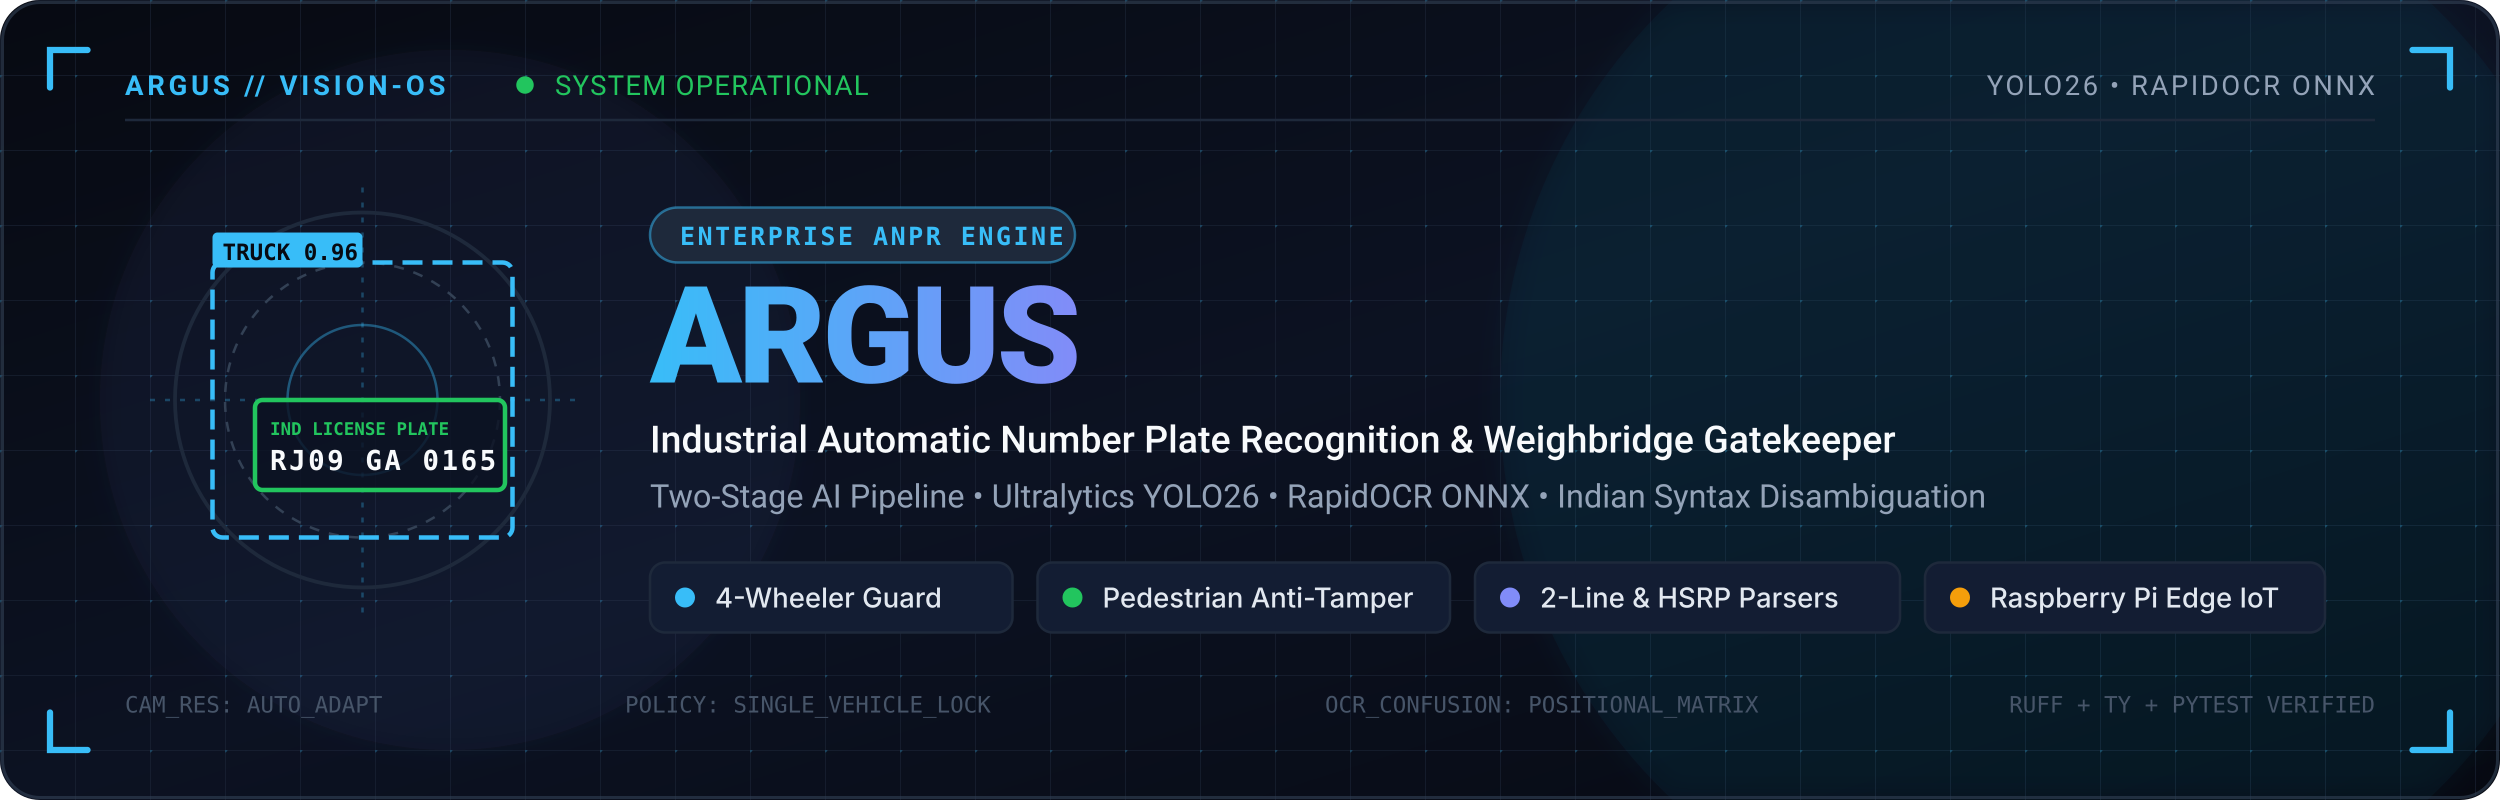
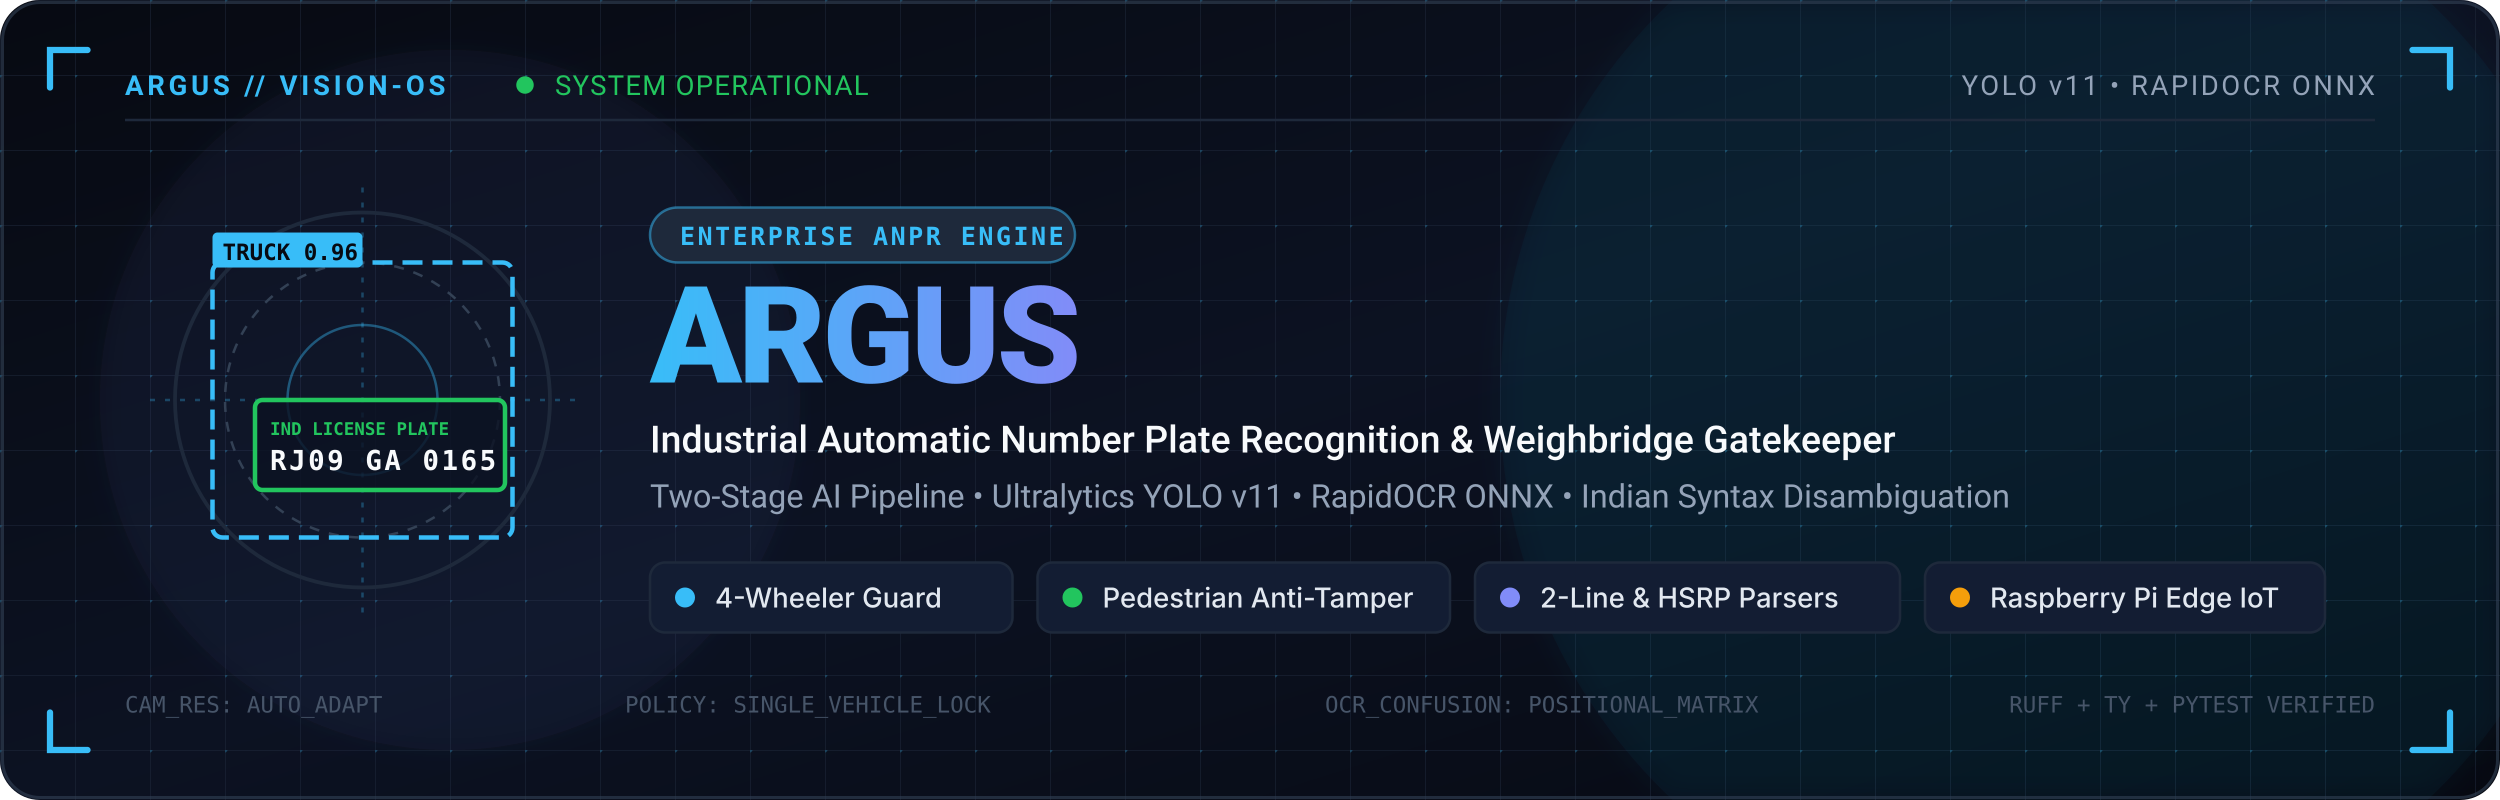
<svg xmlns="http://www.w3.org/2000/svg" viewBox="0 0 1000 320" width="100%" height="100%">
  <defs>
    <linearGradient id="bgGrad" x1="0%" y1="0%" x2="100%" y2="100%">
      <stop offset="0%" stop-color="#070A12" />
      <stop offset="50%" stop-color="#0C1222" />
      <stop offset="100%" stop-color="#060911" />
    </linearGradient>
    <linearGradient id="titleGrad" x1="0%" y1="0%" x2="100%" y2="0%">
      <stop offset="0%" stop-color="#38BDF8" />
      <stop offset="100%" stop-color="#818CF8" />
    </linearGradient>
    <linearGradient id="laserGrad" x1="0%" y1="0%" x2="100%" y2="0%">
      <stop offset="0%" stop-color="#38BDF8" stop-opacity="0" />
      <stop offset="50%" stop-color="#38BDF8" stop-opacity="0.8" />
      <stop offset="100%" stop-color="#38BDF8" stop-opacity="0" />
    </linearGradient>
    <linearGradient id="accentGreen" x1="0%" y1="0%" x2="100%" y2="100%">
      <stop offset="0%" stop-color="#22C55E" />
      <stop offset="100%" stop-color="#10B981" />
    </linearGradient>
    <filter id="glow" x="-20%" y="-20%" width="140%" height="140%">
      <feGaussianBlur stdDeviation="6" result="blur" />
      <feComposite in="SourceGraphic" in2="blur" operator="over" />
    </filter>
    <filter id="glowSoft" x="-20%" y="-20%" width="140%" height="140%">
      <feGaussianBlur stdDeviation="3" result="blur" />
      <feComposite in="SourceGraphic" in2="blur" operator="over" />
    </filter>
    <pattern id="gridPattern" width="30" height="30" patternUnits="userSpaceOnUse">
      <path d="M 30 0 L 0 0 0 30" fill="none" stroke="#1E293B" stroke-width="0.7" stroke-opacity="0.6" />
      <circle cx="0" cy="0" r="1" fill="#38BDF8" fill-opacity="0.25" />
    </pattern>
  </defs>
  <rect width="1000" height="320" fill="url(#bgGrad)" rx="16" />
  <rect width="1000" height="320" fill="url(#gridPattern)" rx="16" />
  <circle cx="820" cy="160" r="220" fill="#38BDF8" fill-opacity="0.04" filter="url(#glow)" />
  <circle cx="180" cy="160" r="140" fill="#818CF8" fill-opacity="0.03" filter="url(#glow)" />
  <rect x="1" y="1" width="998" height="318" fill="none" stroke="#334155" stroke-width="1.2" stroke-opacity="0.6" rx="15" />
  <g stroke="#38BDF8" stroke-width="2.5" fill="none" stroke-linecap="round">
    <path d="M 20 35 L 20 20 L 35 20" />
    <path d="M 980 35 L 980 20 L 965 20" />
    <path d="M 20 285 L 20 300 L 35 300" />
    <path d="M 980 285 L 980 300 L 965 300" />
  </g>
  <g font-family="-apple-system, BlinkMacSystemFont, 'Segoe UI', Roboto, Helvetica, Arial, sans-serif" font-size="11" fill="#94A3B8">
    <text x="50" y="38" font-weight="600" letter-spacing="1.5" fill="#38BDF8">ARGUS // VISION-OS</text>
    <circle cx="210" cy="34" r="3.5" fill="#22C55E">
      <animate attributeName="opacity" values="1;0.35;1" dur="2.2s" repeatCount="indefinite" />
    </circle>
    <text x="222" y="38" letter-spacing="0.5" fill="#22C55E">SYSTEM OPERATIONAL</text>
-     <text x="950" y="38" text-anchor="end" letter-spacing="1">YOLO26 • RAPIDOCR ONNX</text>
+     <text x="950" y="38" text-anchor="end" letter-spacing="1">YOLO v11 • RAPIDOCR ONNX</text>
  </g>
  <line x1="50" y1="48" x2="950" y2="48" stroke="#1E293B" stroke-width="1" />
  <g transform="translate(60, 75)">
    <circle cx="85" cy="85" r="75" fill="none" stroke="#1E293B" stroke-width="1.5" />
    <circle cx="85" cy="85" r="55" fill="none" stroke="#334155" stroke-dasharray="4,4" stroke-width="1" />
    <circle cx="85" cy="85" r="30" fill="none" stroke="#38BDF8" stroke-opacity="0.4" stroke-width="1" />
    <line x1="85" y1="0" x2="85" y2="170" stroke="#38BDF8" stroke-opacity="0.3" stroke-width="1" stroke-dasharray="2,4" />
    <line x1="0" y1="85" x2="170" y2="85" stroke="#38BDF8" stroke-opacity="0.3" stroke-width="1" stroke-dasharray="2,4" />
    <rect x="25" y="30" width="120" height="110" fill="none" stroke="#38BDF8" stroke-width="1.8" stroke-dasharray="8,4" rx="4" />
    <rect x="25" y="18" width="60" height="14" fill="#38BDF8" rx="2" />
    <text x="29" y="29" font-family="'JetBrains Mono', Consolas, monospace" font-size="9" font-weight="700" fill="#070A12">TRUCK 0.96</text>
    <line x1="26" y1="30" x2="144" y2="30" stroke="url(#laserGrad)" stroke-width="3" filter="url(#glowSoft)">
      <animate attributeName="y1" values="30;140;30" dur="3.4s" repeatCount="indefinite" />
      <animate attributeName="y2" values="30;140;30" dur="3.4s" repeatCount="indefinite" />
    </line>
    <rect x="42" y="85" width="100" height="36" fill="#0C1222" fill-opacity="0.8" stroke="#22C55E" stroke-width="1.8" rx="3" />
    <text x="48" y="99" font-family="'JetBrains Mono', Consolas, monospace" font-size="7" font-weight="600" fill="#22C55E">IND LICENSE PLATE</text>
    <text x="48" y="113" font-family="'JetBrains Mono', Consolas, monospace" font-size="11" font-weight="700" fill="#F8FAFC" letter-spacing="1">RJ09 GA 0165</text>
  </g>
  <g transform="translate(260, 75)">
    <rect x="0" y="8" width="170" height="22" fill="#1E293B" stroke="#38BDF8" stroke-opacity="0.5" stroke-width="1" rx="11" />
    <text x="12" y="23" font-family="'JetBrains Mono', Consolas, monospace" font-size="10" font-weight="600" fill="#38BDF8" letter-spacing="1">ENTERPRISE ANPR ENGINE</text>
    <text x="0" y="78" font-family="-apple-system, BlinkMacSystemFont, 'Segoe UI', Roboto, Helvetica, Arial, sans-serif" font-size="54" font-weight="900" letter-spacing="-1.5" fill="url(#titleGrad)">ARGUS</text>
    <text x="0" y="106" font-family="-apple-system, BlinkMacSystemFont, 'Segoe UI', Roboto, Helvetica, Arial, sans-serif" font-size="15" font-weight="500" fill="#F8FAFC">
      Industrial Automatic Number Plate Recognition &amp; Weighbridge Gatekeeper
    </text>
    <text x="0" y="128" font-family="-apple-system, BlinkMacSystemFont, 'Segoe UI', Roboto, Helvetica, Arial, sans-serif" font-size="13" font-weight="400" fill="#94A3B8">
-       Two-Stage AI Pipeline • Ultralytics YOLO26 • RapidOCR ONNX • Indian Syntax Disambiguation
+       Two-Stage AI Pipeline • Ultralytics YOLO v11 • RapidOCR ONNX • Indian Syntax Disambiguation
    </text>
    <g transform="translate(0, 150)">
      <rect x="0" y="0" width="145" height="28" fill="#131D33" stroke="#1E293B" stroke-width="1" rx="6" />
      <circle cx="14" cy="14" r="4" fill="#38BDF8" />
      <text x="26" y="18" font-family="-apple-system, BlinkMacSystemFont, 'Segoe UI', sans-serif" font-size="11" font-weight="500" fill="#E2E8F0">4-Wheeler Guard</text>
      <rect x="155" y="0" width="165" height="28" fill="#131D33" stroke="#1E293B" stroke-width="1" rx="6" />
      <circle cx="169" cy="14" r="4" fill="#22C55E" />
      <text x="181" y="18" font-family="-apple-system, BlinkMacSystemFont, 'Segoe UI', sans-serif" font-size="11" font-weight="500" fill="#E2E8F0">Pedestrian Anti-Tamper</text>
      <rect x="330" y="0" width="170" height="28" fill="#131D33" stroke="#1E293B" stroke-width="1" rx="6" />
      <circle cx="344" cy="14" r="4" fill="#818CF8" />
      <text x="356" y="18" font-family="-apple-system, BlinkMacSystemFont, 'Segoe UI', sans-serif" font-size="11" font-weight="500" fill="#E2E8F0">2-Line &amp; HSRP Parsers</text>
      <rect x="510" y="0" width="160" height="28" fill="#131D33" stroke="#1E293B" stroke-width="1" rx="6" />
      <circle cx="524" cy="14" r="4" fill="#F59E0B" />
      <text x="536" y="18" font-family="-apple-system, BlinkMacSystemFont, 'Segoe UI', sans-serif" font-size="11" font-weight="500" fill="#E2E8F0">Raspberry Pi Edge IoT</text>
    </g>
  </g>
  <g font-family="'JetBrains Mono', Consolas, monospace" font-size="9" fill="#475569">
    <text x="50" y="285">CAM_RES: AUTO_ADAPT</text>
    <text x="250" y="285">POLICY: SINGLE_VEHICLE_LOCK</text>
    <text x="530" y="285">OCR_CONFUSION: POSITIONAL_MATRIX</text>
    <text x="950" y="285" text-anchor="end">RUFF + TY + PYTEST VERIFIED</text>
  </g>
</svg>
